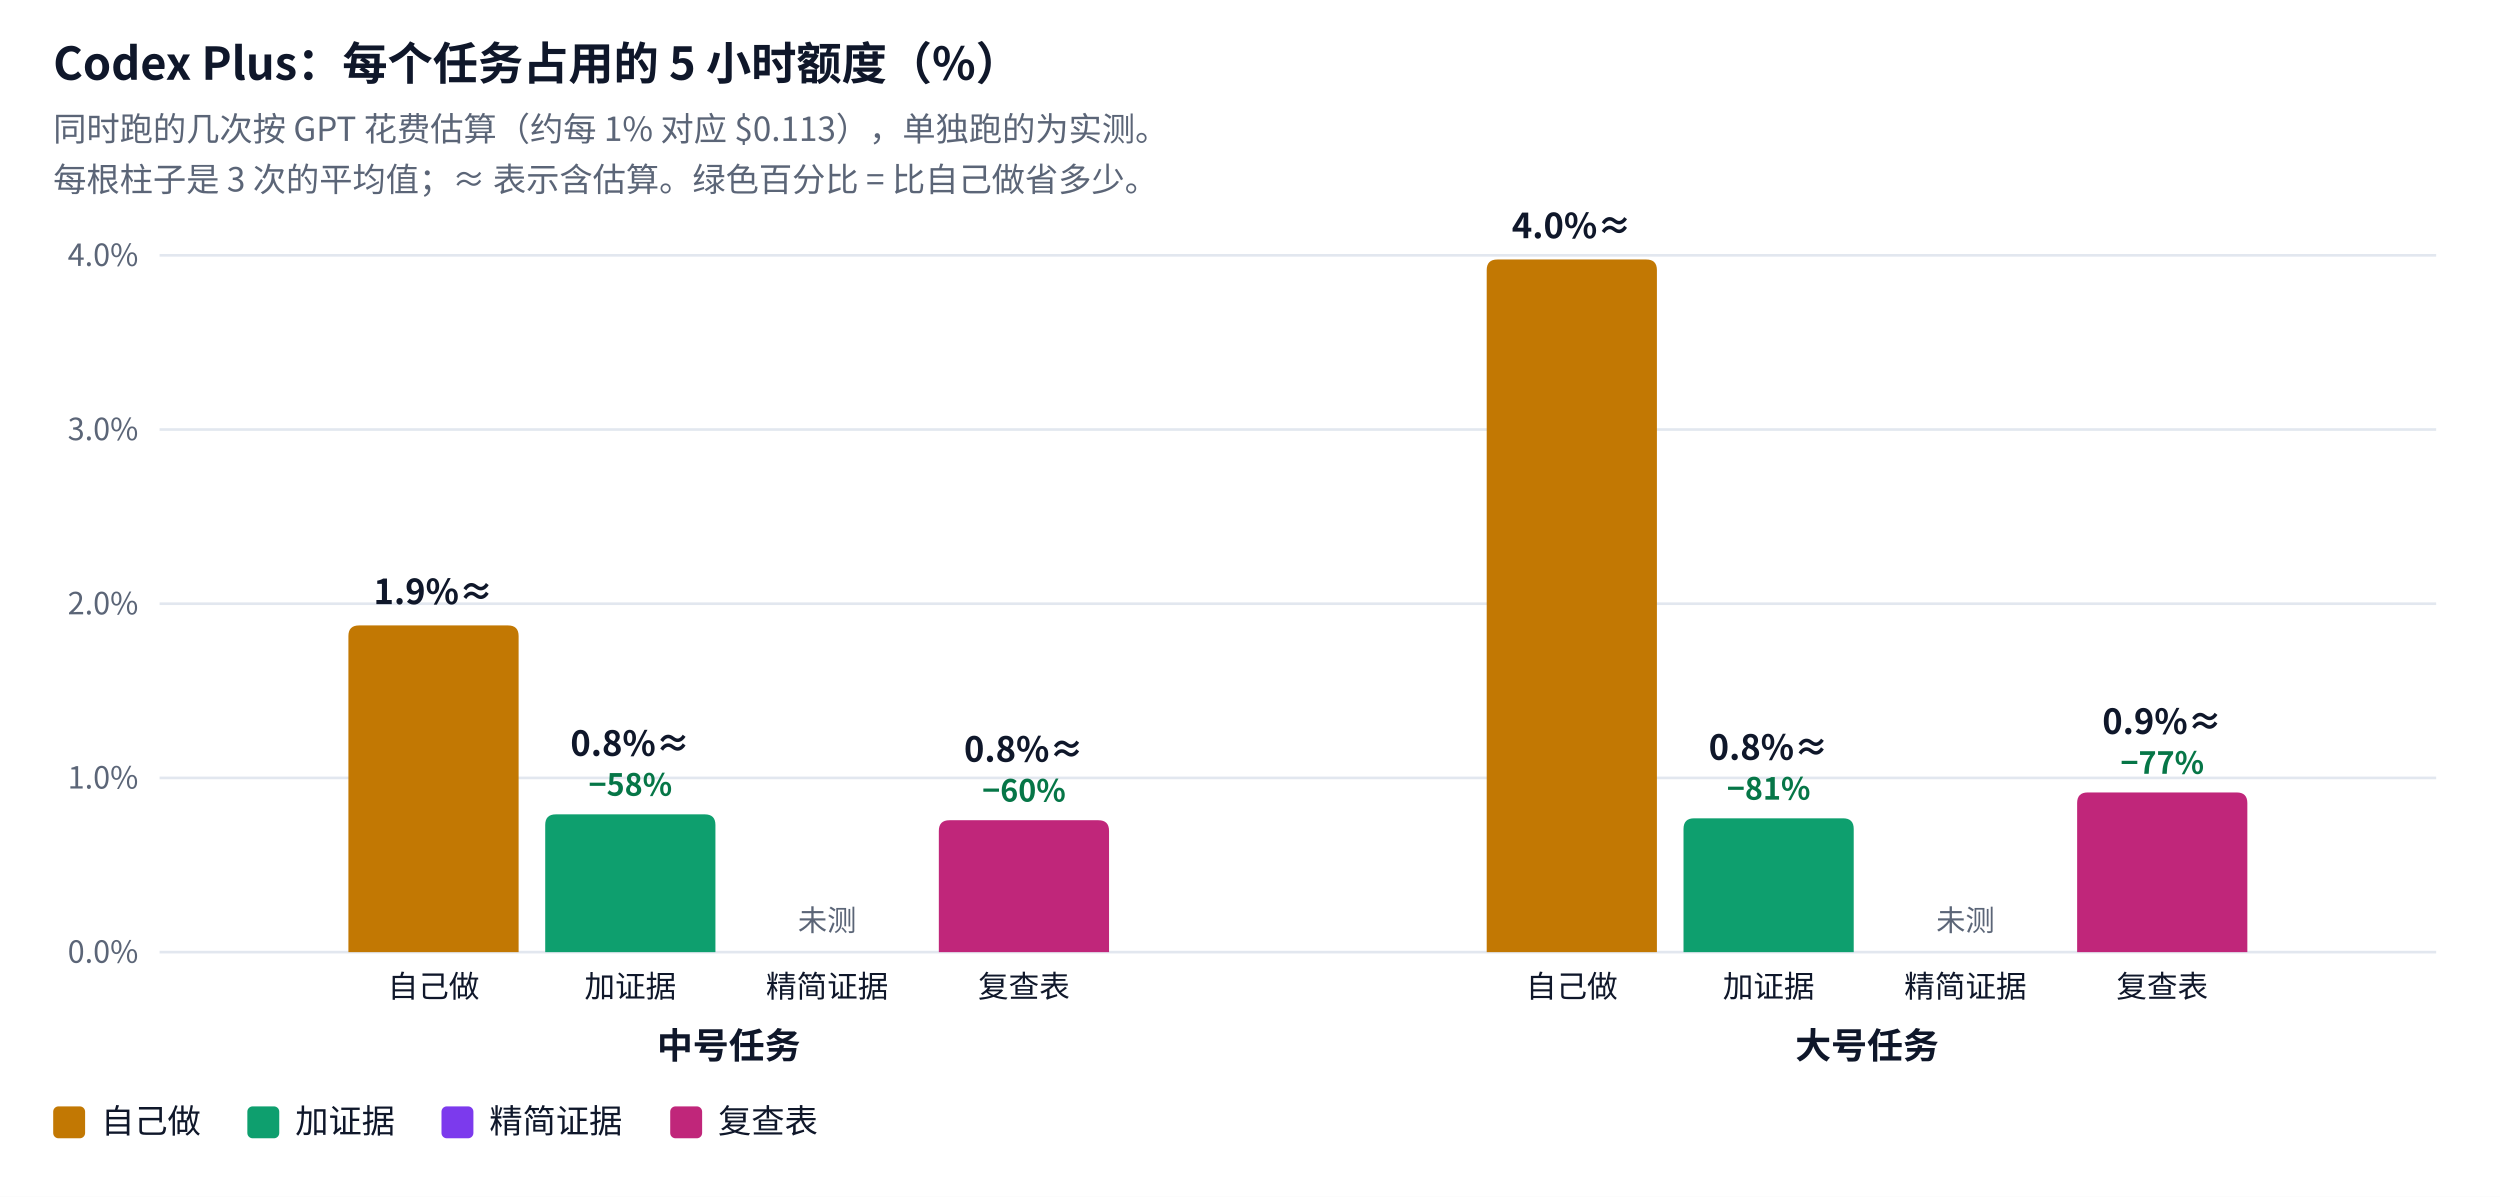
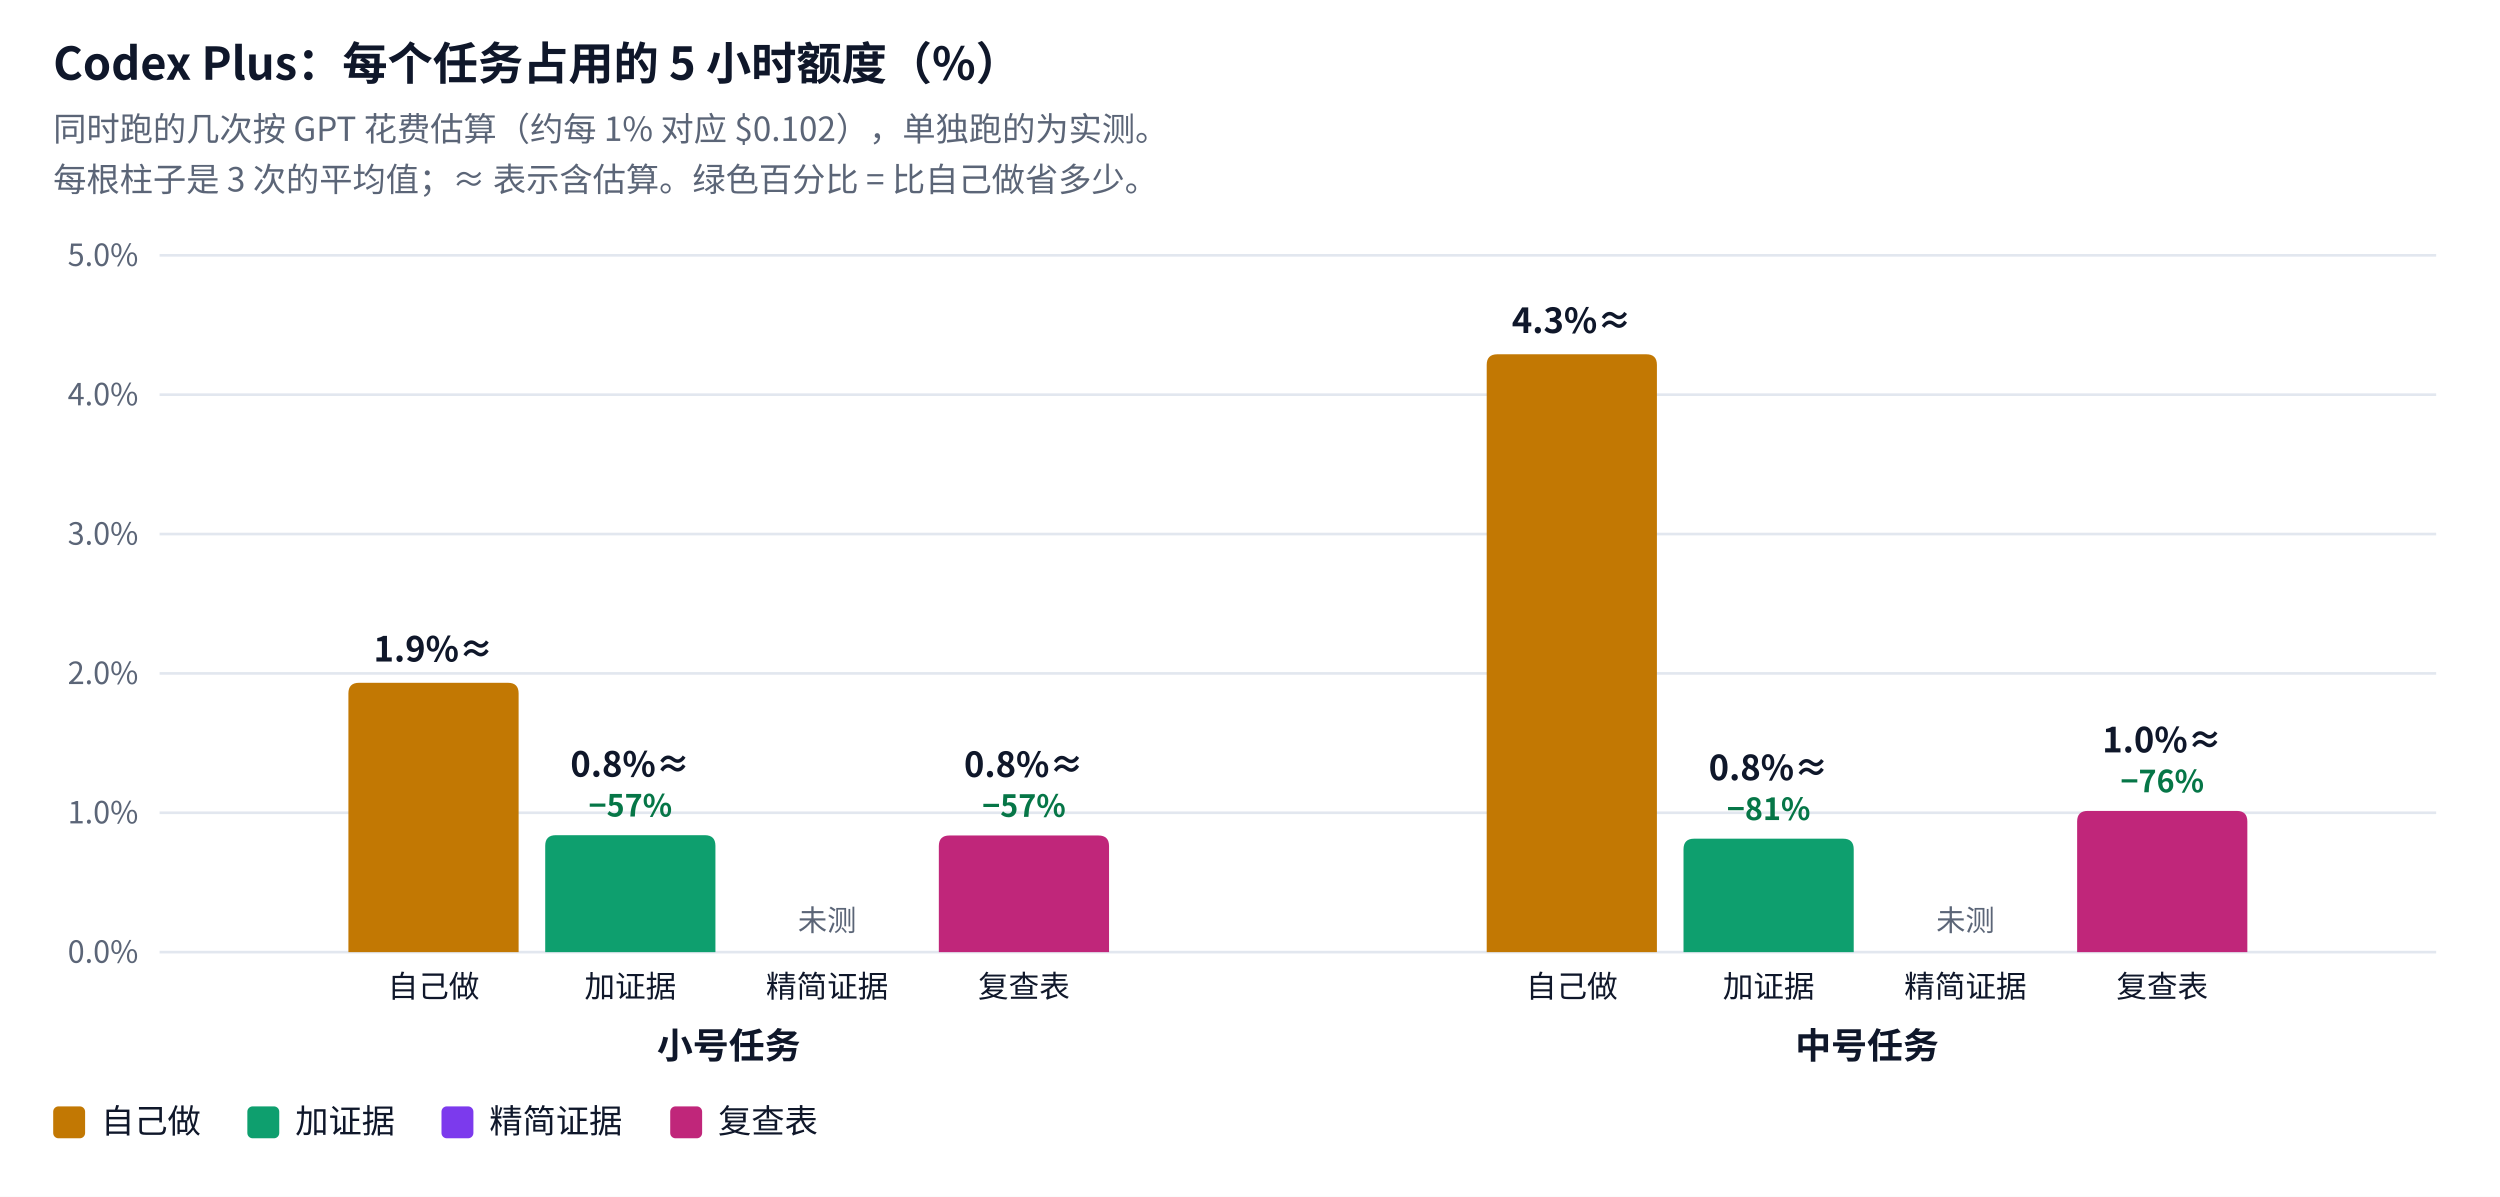
<svg xmlns="http://www.w3.org/2000/svg" width="940" height="450" viewBox="0 0 940 450" font-family="-apple-system, 'Segoe UI', 'PingFang SC', 'Noto Sans CJK SC', Helvetica, Arial, sans-serif">
  <rect width="940" height="450" fill="#FFFFFF" />
  <text x="20" y="30" font-size="17" font-weight="600" fill="#0F172A">Codex Plus：每个任务占用的 5 小时额度（%）</text>
-   <text x="20" y="53" font-size="12.5" fill="#5B6577">同时跑的几次按 GPT 花费估算（约每 1% 对应 $0.113），单独跑的为实测。</text>
+   <text x="20" y="53" font-size="12.5" fill="#5B6577">同时跑的几次按 GPT 花费估算（约每 1% 对应 $0.102），单独跑的为实测。</text>
  <text x="20" y="72" font-size="12.5" fill="#5B6577">每根柱子是 3 次的平均值；≈ 表示含估算。绿色百分比 = 比自己做省多少。</text>
  <line x1="60" x2="916" y1="358" y2="358" stroke="#E2E7EF" />
  <text x="52" y="362" font-size="11.5" fill="#5B6577" text-anchor="end">0.0%</text>
-   <line x1="60" x2="916" y1="292.5" y2="292.5" stroke="#E2E7EF" />
-   <text x="52" y="296.5" font-size="11.5" fill="#5B6577" text-anchor="end">1.0%</text>
-   <line x1="60" x2="916" y1="227" y2="227" stroke="#E2E7EF" />
-   <text x="52" y="231" font-size="11.5" fill="#5B6577" text-anchor="end">2.0%</text>
-   <line x1="60" x2="916" y1="161.5" y2="161.5" stroke="#E2E7EF" />
-   <text x="52" y="165.5" font-size="11.5" fill="#5B6577" text-anchor="end">3.0%</text>
+   <line x1="60" x2="916" y1="305.6" y2="305.6" stroke="#E2E7EF" />
+   <text x="52" y="309.6" font-size="11.5" fill="#5B6577" text-anchor="end">1.0%</text>
+   <line x1="60" x2="916" y1="253.2" y2="253.2" stroke="#E2E7EF" />
+   <text x="52" y="257.2" font-size="11.5" fill="#5B6577" text-anchor="end">2.0%</text>
+   <line x1="60" x2="916" y1="200.8" y2="200.8" stroke="#E2E7EF" />
+   <text x="52" y="204.8" font-size="11.5" fill="#5B6577" text-anchor="end">3.0%</text>
+   <line x1="60" x2="916" y1="148.4" y2="148.4" stroke="#E2E7EF" />
+   <text x="52" y="152.4" font-size="11.5" fill="#5B6577" text-anchor="end">4.0%</text>
  <line x1="60" x2="916" y1="96" y2="96" stroke="#E2E7EF" />
-   <text x="52" y="100" font-size="11.5" fill="#5B6577" text-anchor="end">4.0%</text>
+   <text x="52" y="100" font-size="11.5" fill="#5B6577" text-anchor="end">5.0%</text>
  <text x="163" y="375" font-size="11.5" fill="#0F172A" text-anchor="middle">自己做</text>
-   <path d="M131,358 V239.159 Q131,235.159 135,235.159 H191 Q195,235.159 195,239.159 V358 Z" fill="#C27803" />
-   <text x="163" y="227.159" font-size="13" font-weight="600" fill="#0F172A" text-anchor="middle">1.9%≈</text>
+   <path d="M131,358 V260.731 Q131,256.731 135,256.731 H191 Q195,256.731 195,260.731 V358 Z" fill="#C27803" />
+   <text x="163" y="248.731" font-size="13" font-weight="600" fill="#0F172A" text-anchor="middle">1.9%≈</text>
  <text x="237" y="375" font-size="11.5" fill="#0F172A" text-anchor="middle">加证据</text>
-   <path d="M205,358 V310.194 Q205,306.194 209,306.194 H265 Q269,306.194 269,310.194 V358 Z" fill="#0E9F6E" />
-   <text x="237" y="284.194" font-size="13" font-weight="600" fill="#0F172A" text-anchor="middle">0.8%≈</text>
-   <text x="237" y="299.194" font-size="11.5" font-weight="600" fill="#067647" text-anchor="middle">−58%</text>
+   <path d="M205,358 V318.026 Q205,314.026 209,314.026 H265 Q269,314.026 269,318.026 V358 Z" fill="#0E9F6E" />
+   <text x="237" y="292.026" font-size="13" font-weight="600" fill="#0F172A" text-anchor="middle">0.8%≈</text>
+   <text x="237" y="307.026" font-size="11.5" font-weight="600" fill="#067647" text-anchor="middle">−57%</text>
  <text x="311" y="375" font-size="11.5" fill="#0F172A" text-anchor="middle">精简证据</text>
  <text x="311" y="350" font-size="11" fill="#5B6577" text-anchor="middle">未测</text>
  <text x="385" y="375" font-size="11.5" fill="#0F172A" text-anchor="middle">复查表</text>
-   <path d="M353,358 V312.407 Q353,308.407 357,308.407 H413 Q417,308.407 417,312.407 V358 Z" fill="#C0267A" />
-   <text x="385" y="286.407" font-size="13" font-weight="600" fill="#0F172A" text-anchor="middle">0.8%≈</text>
-   <text x="385" y="301.407" font-size="11.5" font-weight="600" fill="#067647" text-anchor="middle">−60%</text>
-   <text x="274" y="398" font-size="13.5" font-weight="600" fill="#0F172A" text-anchor="middle">中号任务</text>
+   <path d="M353,358 V318.14 Q353,314.14 357,314.14 H413 Q417,314.14 417,318.14 V358 Z" fill="#C0267A" />
+   <text x="385" y="292.14" font-size="13" font-weight="600" fill="#0F172A" text-anchor="middle">0.8%≈</text>
+   <text x="385" y="307.14" font-size="11.5" font-weight="600" fill="#067647" text-anchor="middle">−57%</text>
+   <text x="274" y="398" font-size="13.5" font-weight="600" fill="#0F172A" text-anchor="middle">小号任务</text>
  <text x="591" y="375" font-size="11.5" fill="#0F172A" text-anchor="middle">自己做</text>
-   <path d="M559,358 V101.571 Q559,97.571 563,97.571 H619 Q623,97.571 623,101.571 V358 Z" fill="#C27803" />
-   <text x="591" y="89.571" font-size="13" font-weight="600" fill="#0F172A" text-anchor="middle">4.0%≈</text>
+   <path d="M559,358 V137.208 Q559,133.208 563,133.208 H619 Q623,133.208 623,137.208 V358 Z" fill="#C27803" />
+   <text x="591" y="125.208" font-size="13" font-weight="600" fill="#0F172A" text-anchor="middle">4.3%≈</text>
  <text x="665" y="375" font-size="11.5" fill="#0F172A" text-anchor="middle">加证据</text>
-   <path d="M633,358 V311.683 Q633,307.683 637,307.683 H693 Q697,307.683 697,311.683 V358 Z" fill="#0E9F6E" />
-   <text x="665" y="285.683" font-size="13" font-weight="600" fill="#0F172A" text-anchor="middle">0.8%≈</text>
-   <text x="665" y="300.683" font-size="11.5" font-weight="600" fill="#067647" text-anchor="middle">−81%</text>
+   <path d="M633,358 V319.343 Q633,315.343 637,315.343 H693 Q697,315.343 697,319.343 V358 Z" fill="#0E9F6E" />
+   <text x="665" y="293.343" font-size="13" font-weight="600" fill="#0F172A" text-anchor="middle">0.8%≈</text>
+   <text x="665" y="308.343" font-size="11.5" font-weight="600" fill="#067647" text-anchor="middle">−81%</text>
  <text x="739" y="375" font-size="11.5" fill="#0F172A" text-anchor="middle">精简证据</text>
  <text x="739" y="350" font-size="11" fill="#5B6577" text-anchor="middle">未测</text>
  <text x="813" y="375" font-size="11.5" fill="#0F172A" text-anchor="middle">复查表</text>
-   <path d="M781,358 V301.96 Q781,297.96 785,297.96 H841 Q845,297.96 845,301.96 V358 Z" fill="#C0267A" />
-   <text x="813" y="275.96" font-size="13" font-weight="600" fill="#0F172A" text-anchor="middle">0.9%≈</text>
-   <text x="813" y="290.96" font-size="11.5" font-weight="600" fill="#067647" text-anchor="middle">−77%</text>
-   <text x="702" y="398" font-size="13.5" font-weight="600" fill="#0F172A" text-anchor="middle">大号任务</text>
+   <path d="M781,358 V308.902 Q781,304.902 785,304.902 H841 Q845,304.902 845,308.902 V358 Z" fill="#C0267A" />
+   <text x="813" y="282.902" font-size="13" font-weight="600" fill="#0F172A" text-anchor="middle">1.0%≈</text>
+   <text x="813" y="297.902" font-size="11.5" font-weight="600" fill="#067647" text-anchor="middle">−76%</text>
+   <text x="702" y="398" font-size="13.5" font-weight="600" fill="#0F172A" text-anchor="middle">中号任务</text>
  <rect x="20" y="416" width="12" height="12" rx="2" fill="#C27803" />
  <text x="38" y="426" font-size="12.5" fill="#0F172A">自己做</text>
  <rect x="93" y="416" width="12" height="12" rx="2" fill="#0E9F6E" />
  <text x="111" y="426" font-size="12.5" fill="#0F172A">加证据</text>
  <rect x="166" y="416" width="12" height="12" rx="2" fill="#7C3AED" />
  <text x="184" y="426" font-size="12.5" fill="#0F172A">精简证据</text>
  <rect x="252" y="416" width="12" height="12" rx="2" fill="#C0267A" />
  <text x="270" y="426" font-size="12.5" fill="#0F172A">复查表</text>
</svg>
